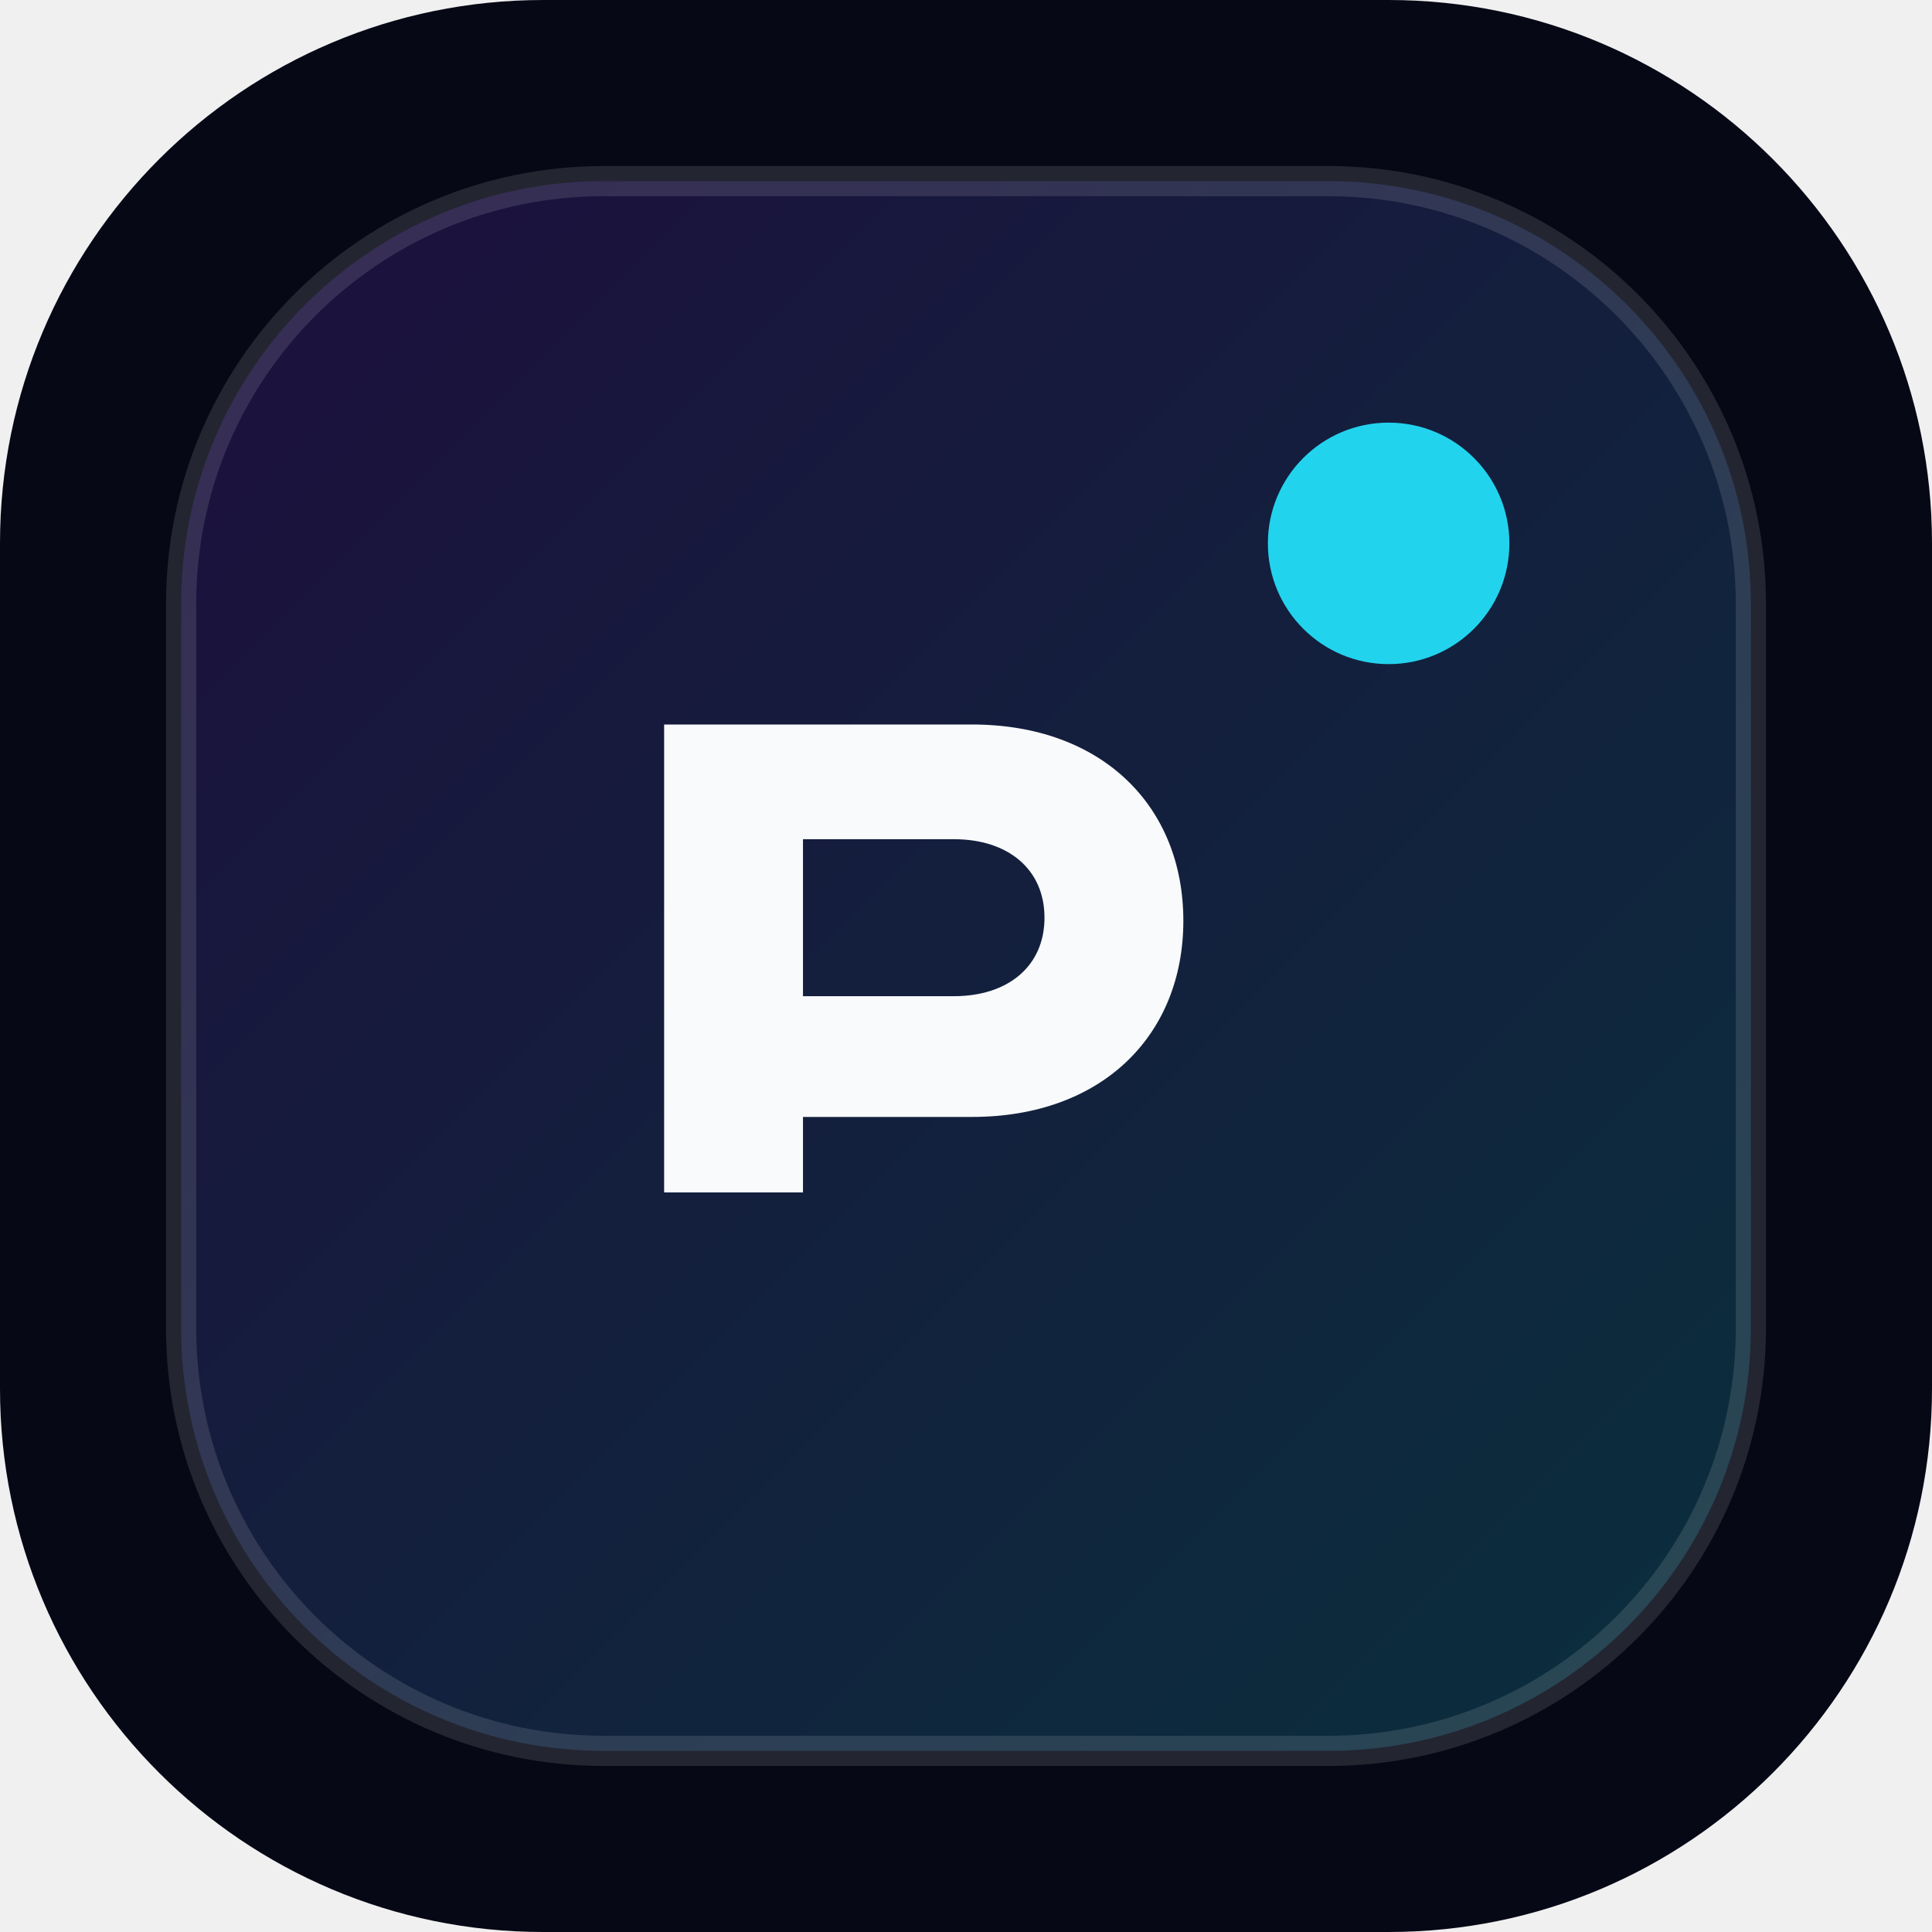
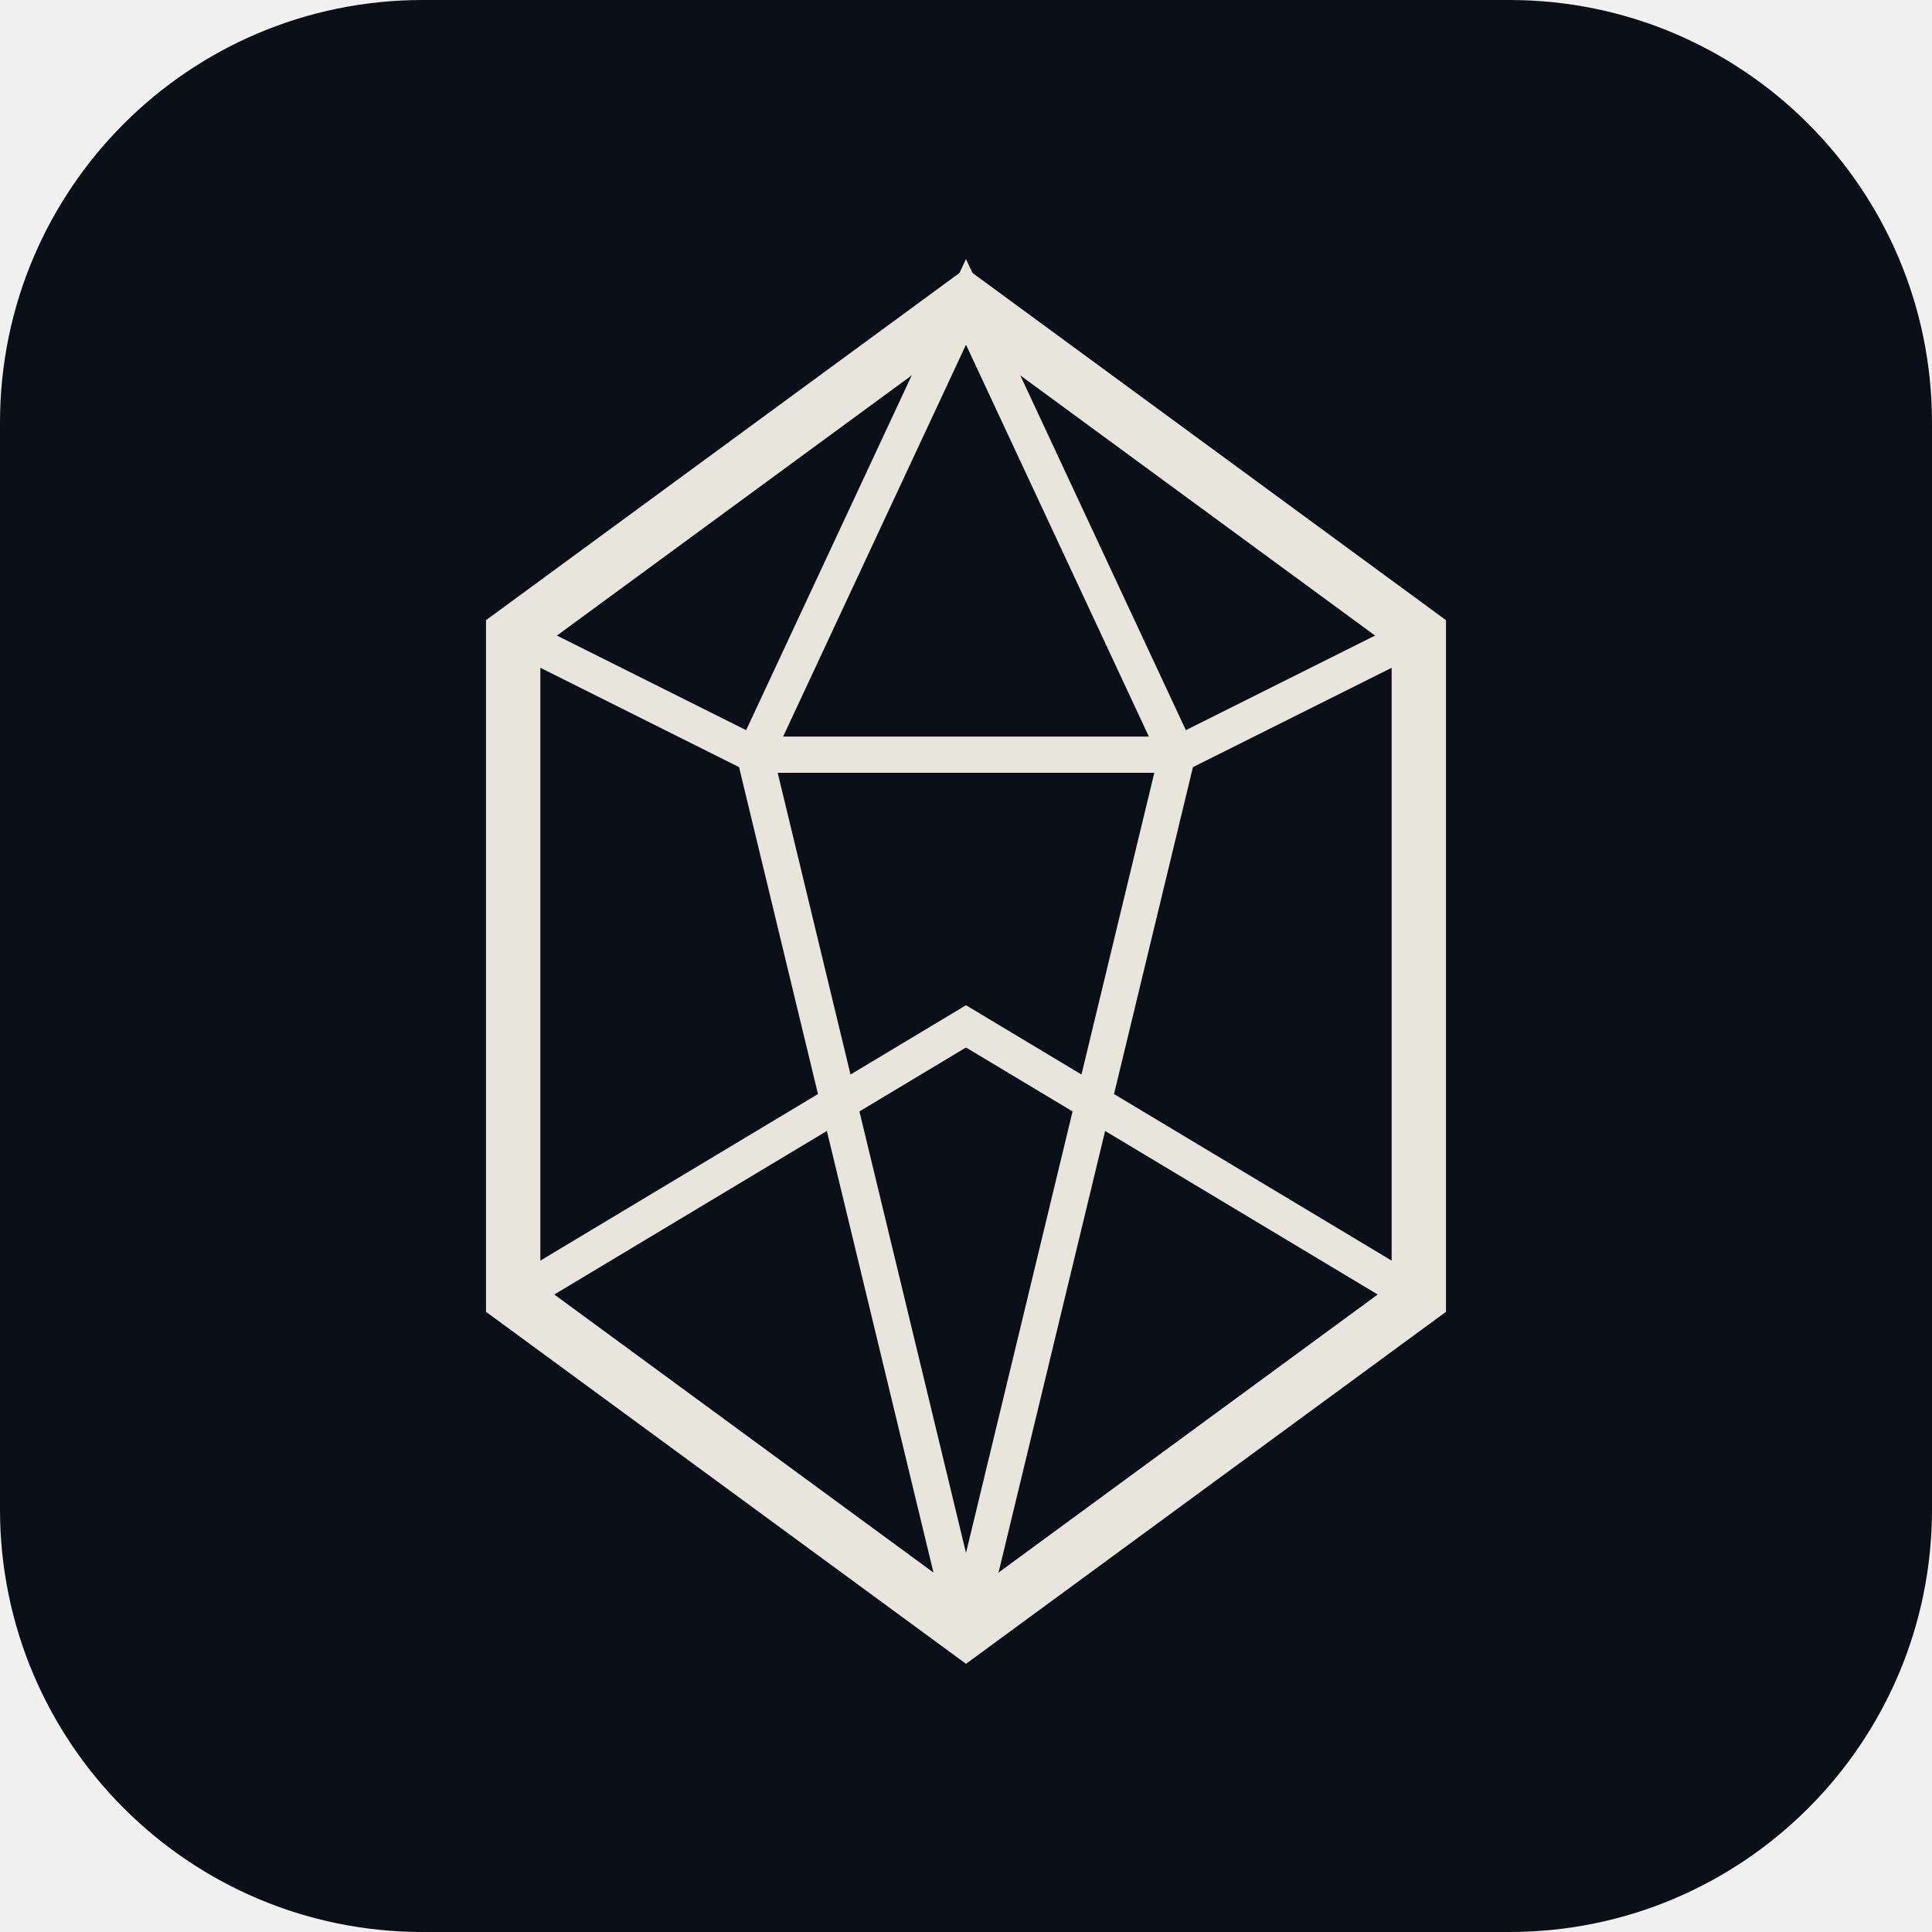
<svg xmlns="http://www.w3.org/2000/svg" viewBox="0 0 64 64" fill="none">
-   <rect width="64" height="64" rx="18" fill="#060816" />
-   <rect x="6" y="6" width="52" height="52" rx="14" fill="url(#accent)" fill-opacity="0.18" stroke="#FFFFFF" stroke-opacity="0.12" />
-   <path d="M22 39.5V24h10.2c4.3 0 7 2.7 7 6.5S36.5 37 32.2 37h-5.6v2.5H22Zm4.6-6.5h5c1.8 0 3-1 3-2.6 0-1.6-1.2-2.6-3-2.6h-5V33Z" fill="#F8FAFC" />
-   <circle cx="46" cy="18" r="4" fill="#22D3EE" />
-   <defs>
-     <linearGradient id="accent" x1="10" y1="10" x2="54" y2="54" gradientUnits="userSpaceOnUse">
-       <stop stop-color="#7C3AED" />
-       <stop offset="1" stop-color="#22D3EE" />
-     </linearGradient>
-   </defs>
+   <rect width="64" height="64" rx="14" fill="#0b1018" />
+   <g transform="translate(12 8)" stroke="#e8e5dc">
+     <path d="M20 2 35 13v22L20 46 5 35V13L20 2Z" stroke-width="1.8" />
+     <path d="m20 2 7 15-7 29-7-29 7-15ZM5 13l8 4h14l8-4M5 35l15-9 15 9" stroke-width="1.2" />
+   </g>
</svg>
